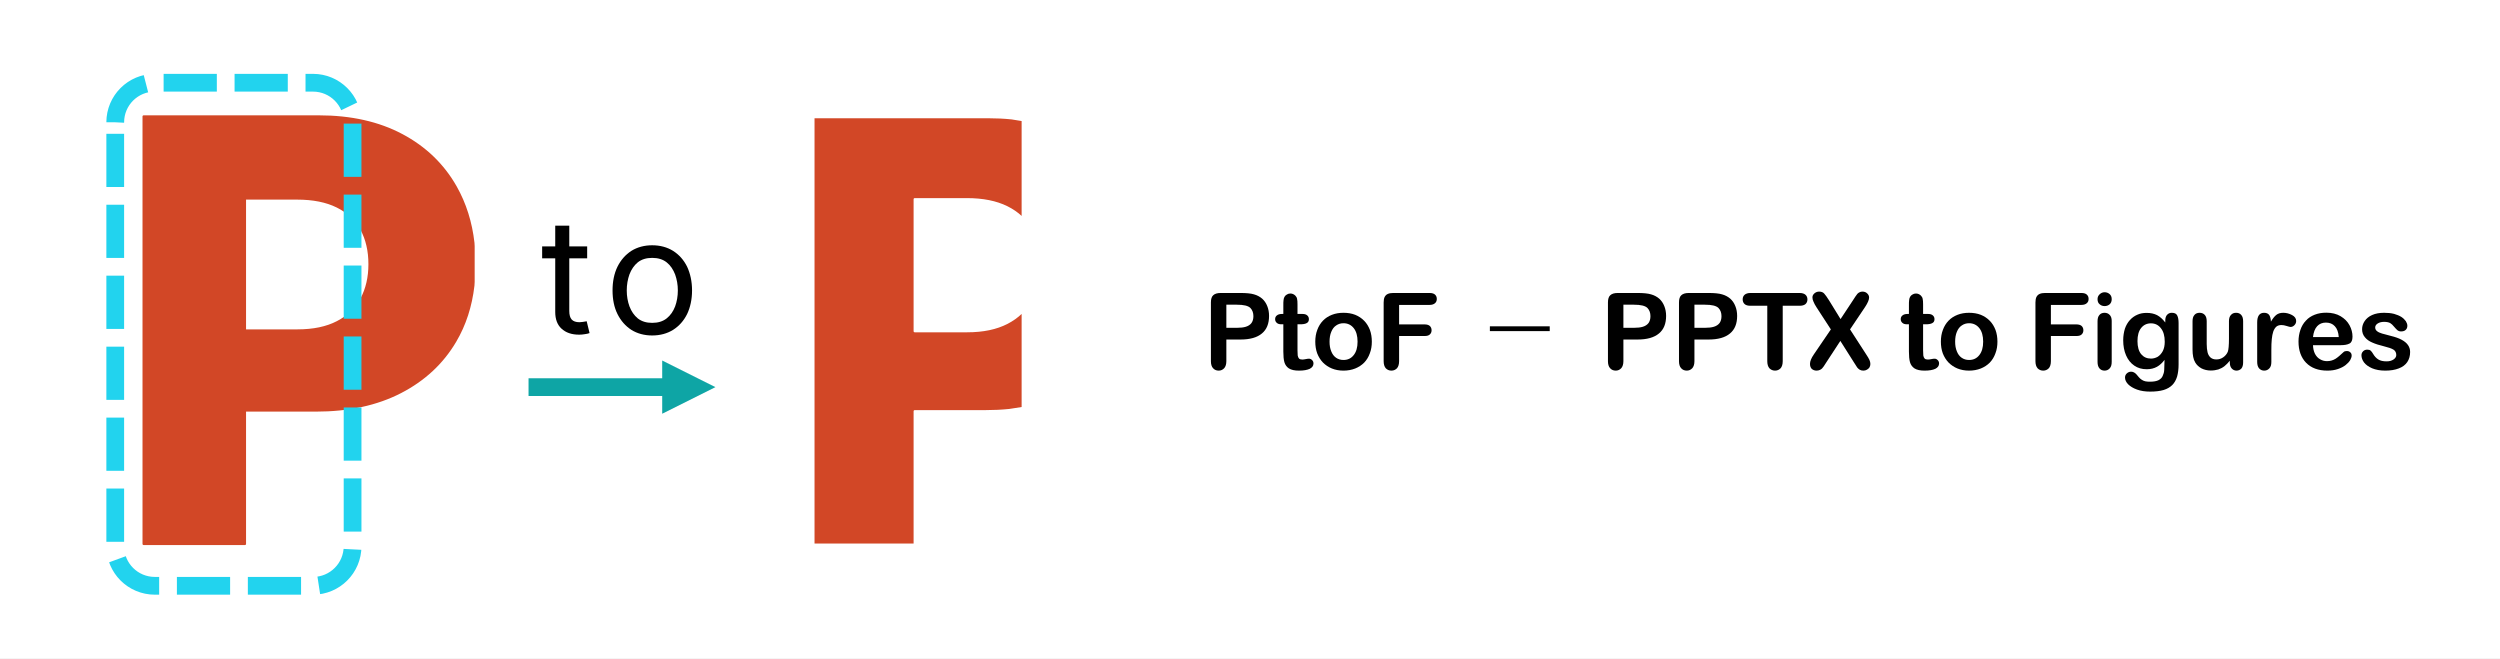
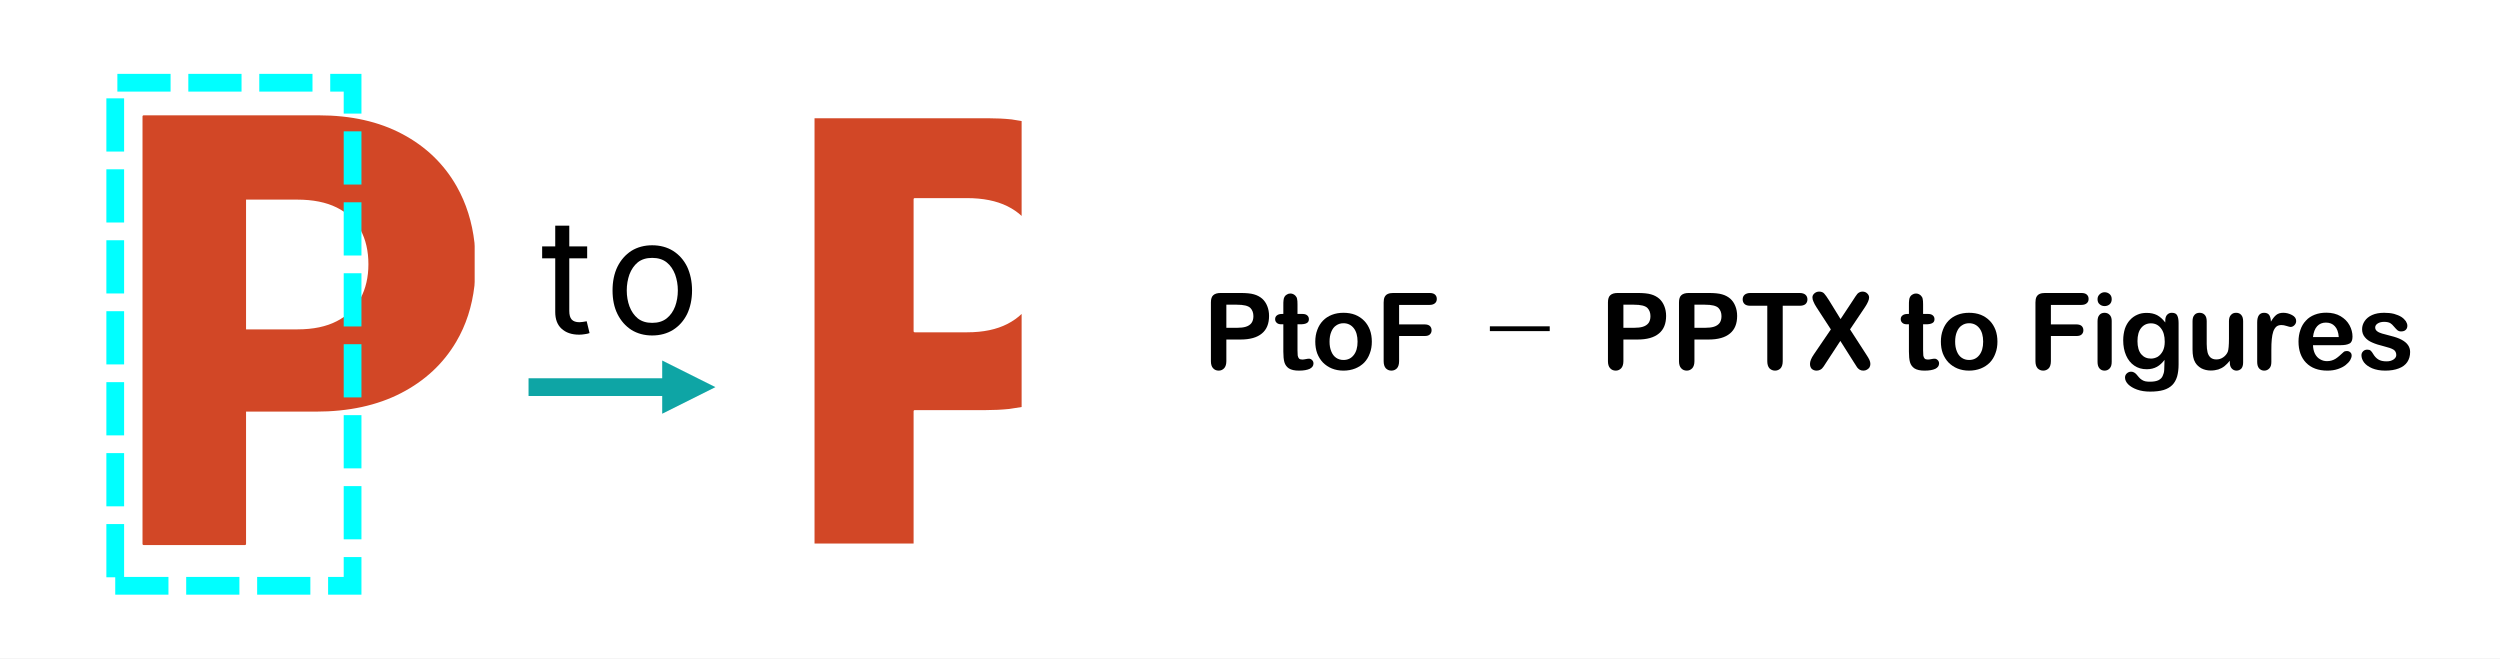
<svg xmlns="http://www.w3.org/2000/svg" xmlns:xlink="http://www.w3.org/1999/xlink" version="1.1" width="845.623" height="222.68" viewBox="0 0 845.623 222.68">
  <defs>
    <clipPath id="clip_1">
      <path transform="matrix(1,0,0,-1,-86.66055,458.0651)" d="M86.661 235.385H932.284V458.065H86.661Z" />
    </clipPath>
    <clipPath id="clip_2">
      <path transform="matrix(1,0,0,-1,-86.66055,458.0651)" d="M0 0H960V540H0Z" />
    </clipPath>
    <clipPath id="clip_3">
      <path transform="matrix(1,0,0,-1,-86.66055,458.0651)" d="M0 0H960V540H0Z" clip-rule="evenodd" />
    </clipPath>
    <clipPath id="clip_4">
      <path transform="matrix(1,0,0,-1,-86.66055,458.0651)" d="M0 0H960V540H0Z" clip-rule="evenodd" />
    </clipPath>
    <path id="font_5_888" d="M.292 .546V.471H.01V.546H.292M.092 .676H.18V.142C.18 .117 .185 .099 .195 .088 .205 .077 .221 .071 .244 .071 .25 .071 .257 .072 .265 .073 .274 .075 .282 .076 .289 .077L.307 .003C.298-0 .288-.003 .276-.004 .265-.006 .253-.007 .242-.007 .194-.007 .158 .006 .131 .031 .105 .055 .092 .09 .092 .135V.676Z" />
    <path id="font_5_790" d="M.299-.012C.25-.012 .206 0 .169 .023 .132 .047 .103 .08 .082 .122 .061 .164 .051 .214 .051 .27 .051 .326 .061 .376 .082 .419 .103 .461 .132 .494 .169 .518 .206 .541 .25 .553 .299 .553 .349 .553 .393 .541 .43 .518 .468 .494 .497 .461 .518 .419 .538 .376 .549 .326 .549 .27 .549 .214 .538 .164 .518 .122 .497 .08 .468 .047 .43 .023 .393 0 .349-.012 .299-.012M.299 .067C.336 .067 .366 .076 .39 .095 .414 .114 .431 .139 .443 .17 .454 .2 .46 .234 .46 .27 .46 .306 .454 .339 .443 .37 .431 .401 .414 .427 .39 .446 .366 .465 .336 .474 .299 .474 .263 .474 .233 .465 .209 .446 .186 .427 .169 .402 .157 .371 .146 .34 .14 .306 .14 .27 .14 .234 .146 .2 .157 .17 .169 .139 .186 .114 .209 .095 .233 .076 .263 .067 .299 .067Z" />
    <clipPath id="clip_6">
      <path transform="matrix(1,0,0,-1,-86.66055,458.0651)" d="M0 0H960V540H0Z" clip-rule="evenodd" />
    </clipPath>
    <path id="font_7_51" d="M.356 .279H.223V.076C.223 .047 .216 .025 .203 .01 .189-.005 .172-.013 .151-.013 .129-.013 .111-.005 .098 .01 .085 .024 .078 .046 .078 .075V.627C.078 .659 .085 .682 .1 .695 .115 .709 .138 .716 .17 .716H.356C.411 .716 .453 .712 .483 .703 .512 .695 .538 .681 .559 .663 .58 .644 .596 .621 .607 .593 .618 .566 .624 .535 .624 .501 .624 .428 .602 .373 .557 .336 .512 .298 .445 .279 .356 .279M.321 .606H.223V.389H.321C.355 .389 .384 .392 .406 .399 .429 .406 .447 .418 .459 .434 .471 .451 .477 .472 .477 .498 .477 .529 .468 .555 .449 .575 .428 .596 .386 .606 .321 .606Z" />
    <path id="font_7_87" d="M.076 .519H.091V.598C.091 .62 .091 .637 .093 .649 .094 .661 .097 .671 .102 .68 .107 .689 .115 .697 .125 .702 .134 .708 .145 .711 .157 .711 .174 .711 .189 .705 .203 .692 .212 .683 .218 .673 .22 .661 .223 .649 .224 .632 .224 .609V.519H.273C.292 .519 .306 .514 .316 .505 .326 .496 .331 .485 .331 .47 .331 .452 .324 .44 .31 .433 .296 .425 .275 .422 .249 .422H.224V.177C.224 .156 .225 .14 .226 .129 .228 .117 .232 .108 .238 .101 .244 .094 .255 .091 .269 .091 .277 .091 .287 .092 .301 .095 .314 .098 .325 .099 .332 .099 .343 .099 .352 .095 .361 .086 .37 .077 .374 .067 .374 .054 .374 .032 .362 .016 .339 .004 .315-.007 .282-.013 .238-.013 .196-.013 .165-.006 .143 .008 .122 .022 .108 .042 .101 .066 .094 .091 .091 .124 .091 .166V.422H.073C.054 .422 .039 .426 .029 .436 .019 .445 .014 .456 .014 .47 .014 .485 .019 .496 .03 .505 .041 .514 .056 .519 .076 .519Z" />
    <path id="font_7_82" d="M.568 .259C.568 .219 .562 .182 .549 .149 .537 .115 .519 .086 .496 .062 .472 .038 .444 .02 .412 .007 .379-.006 .342-.013 .302-.013 .261-.013 .225-.006 .193 .007 .161 .02 .133 .039 .109 .063 .086 .087 .068 .116 .055 .149 .043 .182 .037 .219 .037 .259 .037 .299 .043 .336 .056 .37 .068 .403 .086 .432 .109 .456 .132 .48 .16 .498 .193 .511 .226 .524 .262 .53 .302 .53 .342 .53 .379 .524 .412 .511 .444 .498 .473 .479 .496 .455 .52 .431 .537 .402 .55 .369 .562 .336 .568 .299 .568 .259M.434 .259C.434 .313 .422 .356 .398 .386 .374 .416 .342 .432 .302 .432 .276 .432 .253 .425 .233 .411 .213 .398 .198 .378 .187 .351 .176 .325 .171 .294 .171 .259 .171 .224 .176 .194 .187 .168 .197 .142 .212 .122 .232 .108 .252 .094 .275 .087 .302 .087 .342 .087 .374 .102 .398 .133 .422 .163 .434 .205 .434 .259Z" />
    <path id="font_7_41" d="M.506 .604H.22V.421H.459C.481 .421 .498 .416 .509 .406 .519 .396 .525 .383 .525 .366 .525 .349 .519 .336 .508 .326 .497 .316 .481 .312 .459 .312H.22V.076C.22 .046 .213 .024 .2 .009 .186-.005 .169-.013 .148-.013 .126-.013 .109-.005 .095 .009 .082 .024 .075 .046 .075 .076V.627C.075 .648 .078 .665 .084 .678 .091 .691 .1 .701 .114 .707 .127 .713 .144 .716 .164 .716H.506C.529 .716 .546 .711 .557 .701 .569 .69 .574 .677 .574 .66 .574 .644 .569 .63 .557 .62 .546 .61 .529 .604 .506 .604Z" />
    <clipPath id="clip_8">
      <path transform="matrix(1,0,0,-1,-86.66055,458.0651)" d="M0 0H960V540H0Z" clip-rule="evenodd" />
    </clipPath>
    <path id="font_9_695" d="M.781 .403V.358H.219V.403H.781Z" />
    <clipPath id="clip_10">
      <path transform="matrix(1,0,0,-1,-86.66055,458.0651)" d="M0 0H960V540H0Z" clip-rule="evenodd" />
    </clipPath>
    <path id="font_7_55" d="M.543 .596H.385V.076C.385 .046 .378 .024 .365 .009 .351-.005 .334-.013 .313-.013 .292-.013 .274-.005 .26 .009 .247 .024 .24 .046 .24 .076V.596H.082C.057 .596 .039 .601 .027 .612 .015 .623 .009 .638 .009 .656 .009 .674 .015 .689 .028 .7 .04 .71 .058 .716 .082 .716H.543C.568 .716 .587 .71 .599 .699 .611 .688 .617 .673 .617 .656 .617 .638 .611 .623 .599 .612 .586 .601 .568 .596 .543 .596Z" />
    <path id="font_7_59" d="M.052 .139 .212 .374 .077 .582C.064 .602 .055 .619 .049 .634 .042 .648 .039 .662 .039 .675 .039 .689 .045 .701 .057 .712 .07 .723 .084 .729 .102 .729 .122 .729 .138 .723 .149 .711 .16 .699 .176 .677 .196 .645L.303 .471 .418 .645C.427 .659 .435 .672 .442 .682 .449 .693 .455 .701 .461 .708 .468 .715 .475 .72 .482 .723 .49 .727 .499 .729 .509 .729 .527 .729 .542 .723 .553 .712 .565 .701 .571 .688 .571 .673 .571 .652 .558 .622 .533 .584L.392 .374 .544 .139C.558 .118 .568 .101 .574 .088 .58 .074 .583 .062 .583 .049 .583 .038 .58 .028 .575 .018 .569 .009 .561 .001 .551-.004 .541-.01 .53-.013 .517-.013 .503-.013 .492-.01 .482-.004 .473 .002 .465 .009 .459 .017 .454 .026 .443 .042 .427 .067L.301 .266 .167 .061C.157 .044 .149 .033 .145 .027 .14 .02 .135 .014 .129 .007 .123 .001 .115-.004 .107-.007 .098-.011 .089-.013 .077-.013 .06-.013 .045-.007 .033 .003 .022 .014 .016 .03 .016 .05 .016 .075 .028 .104 .052 .139Z" />
    <path id="font_7_3" d="M0 0Z" />
    <path id="font_7_76" d="M.202 .454V.069C.202 .042 .196 .022 .183 .008 .17-.006 .154-.013 .135-.013 .115-.013 .099-.006 .087 .008 .075 .022 .069 .042 .069 .069V.451C.069 .477 .075 .497 .087 .51 .099 .524 .115 .53 .135 .53 .154 .53 .17 .524 .183 .51 .196 .497 .202 .478 .202 .454M.136 .593C.118 .593 .102 .598 .089 .61 .075 .621 .069 .637 .069 .658 .069 .677 .076 .692 .089 .704 .103 .717 .118 .723 .136 .723 .153 .723 .169 .717 .182 .706 .195 .695 .202 .679 .202 .658 .202 .638 .196 .622 .183 .61 .17 .599 .154 .593 .136 .593Z" />
    <path id="font_7_74" d="M.559 .433V.045C.559 .001 .554-.037 .545-.069 .535-.101 .52-.128 .5-.148 .479-.169 .451-.185 .418-.195 .384-.205 .342-.21 .292-.21 .246-.21 .205-.204 .169-.191 .133-.178 .105-.161 .085-.141 .066-.121 .056-.1 .056-.078 .056-.062 .062-.049 .073-.039 .084-.029 .097-.023 .113-.023 .132-.023 .149-.032 .164-.049 .171-.058 .179-.066 .186-.075 .194-.084 .202-.092 .212-.098 .221-.105 .232-.109 .245-.113 .258-.116 .273-.117 .29-.117 .325-.117 .351-.112 .37-.103 .389-.093 .403-.08 .41-.062 .418-.045 .423-.027 .424-.007 .425 .013 .426 .045 .427 .088 .406 .06 .383 .038 .356 .023 .329 .008 .297 0 .26 0 .215 0 .176 .011 .143 .034 .109 .057 .084 .089 .066 .13 .048 .171 .039 .218 .039 .272 .039 .312 .045 .348 .055 .381 .066 .413 .082 .44 .102 .462 .122 .484 .146 .501 .172 .512 .198 .524 .227 .529 .259 .529 .297 .529 .329 .522 .357 .508 .385 .493 .41 .47 .434 .439V.458C.434 .481 .44 .499 .451 .511 .463 .524 .477 .53 .495 .53 .521 .53 .538 .522 .546 .505 .555 .488 .559 .464 .559 .433M.173 .264C.173 .21 .185 .169 .208 .141 .232 .113 .262 .1 .3 .1 .322 .1 .343 .106 .363 .117 .382 .129 .398 .147 .411 .171 .423 .195 .429 .224 .429 .258 .429 .313 .417 .355 .393 .385 .369 .416 .338 .431 .299 .431 .261 .431 .23 .416 .207 .387 .184 .358 .173 .317 .173 .264Z" />
    <path id="font_7_88" d="M.415 .063V.08C.399 .06 .382 .043 .365 .029 .347 .015 .328 .005 .307-.002 .286-.008 .263-.012 .236-.012 .204-.012 .175-.005 .149 .008 .124 .022 .104 .04 .09 .064 .073 .092 .065 .133 .065 .186V.451C.065 .477 .071 .497 .083 .51 .095 .524 .111 .53 .131 .53 .151 .53 .167 .524 .18 .51 .192 .497 .198 .477 .198 .451V.237C.198 .206 .201 .18 .206 .159 .211 .138 .221 .122 .234 .11 .248 .098 .266 .092 .289 .092 .312 .092 .333 .098 .353 .112 .372 .125 .387 .143 .396 .164 .403 .183 .407 .224 .407 .288V.451C.407 .477 .413 .497 .426 .51 .438 .524 .454 .53 .474 .53 .494 .53 .51 .524 .522 .51 .534 .497 .54 .477 .54 .451V.064C.54 .038 .534 .019 .523 .006 .511-.006 .496-.013 .478-.013 .46-.013 .445-.006 .433 .007 .421 .02 .415 .039 .415 .063Z" />
    <path id="font_7_85" d="M.201 .18V.068C.201 .041 .195 .021 .182 .008 .169-.006 .153-.013 .134-.013 .115-.013 .099-.006 .086 .008 .074 .022 .068 .042 .068 .069V.44C.068 .5 .09 .53 .133 .53 .155 .53 .171 .523 .181 .509 .19 .495 .196 .474 .197 .447 .213 .474 .229 .495 .246 .509 .263 .523 .285 .53 .313 .53 .341 .53 .368 .523 .395 .509 .421 .495 .434 .477 .434 .453 .434 .437 .428 .424 .417 .413 .406 .402 .394 .397 .381 .397 .376 .397 .364 .4 .345 .406 .327 .412 .31 .415 .296 .415 .276 .415 .26 .41 .248 .4 .236 .389 .226 .374 .219 .354 .212 .334 .208 .31 .205 .282 .202 .254 .201 .22 .201 .18Z" />
    <path id="font_7_72" d="M.441 .226H.18C.181 .195 .187 .169 .198 .146 .21 .123 .226 .105 .246 .094 .266 .082 .287 .076 .311 .076 .327 .076 .342 .078 .355 .082 .368 .086 .381 .091 .393 .099 .405 .107 .417 .116 .427 .125 .438 .134 .451 .146 .468 .162 .475 .168 .484 .171 .497 .171 .511 .171 .522 .167 .53 .159 .539 .152 .543 .141 .543 .128 .543 .116 .538 .101 .529 .085 .519 .069 .505 .054 .486 .039 .467 .024 .443 .012 .414 .002 .385-.008 .352-.013 .315-.013 .229-.013 .163 .012 .115 .061 .068 .11 .044 .176 .044 .26 .044 .299 .05 .336 .062 .37 .073 .403 .09 .432 .113 .456 .135 .481 .163 .499 .196 .512 .229 .525 .265 .531 .305 .531 .357 .531 .402 .52 .439 .498 .476 .476 .504 .448 .523 .413 .542 .378 .551 .342 .551 .306 .551 .272 .541 .25 .522 .241 .503 .231 .476 .226 .441 .226M.18 .302H.422C.419 .347 .406 .382 .385 .404 .364 .427 .336 .438 .301 .438 .268 .438 .24 .427 .219 .404 .198 .381 .185 .347 .18 .302Z" />
    <path id="font_7_86" d="M.498 .162C.498 .125 .489 .094 .471 .067 .453 .041 .427 .021 .392 .008 .357-.006 .314-.013 .264-.013 .216-.013 .175-.005 .141 .009 .107 .024 .082 .042 .065 .064 .049 .086 .041 .109 .041 .131 .041 .146 .046 .158 .057 .169 .067 .179 .08 .184 .096 .184 .11 .184 .121 .181 .128 .174 .136 .167 .143 .157 .15 .145 .164 .121 .18 .104 .199 .092 .218 .08 .244 .074 .277 .074 .304 .074 .325 .08 .343 .092 .36 .104 .368 .118 .368 .133 .368 .156 .359 .173 .342 .184 .324 .195 .295 .205 .254 .215 .208 .226 .171 .238 .142 .251 .113 .263 .09 .28 .073 .301 .056 .321 .047 .346 .047 .376 .047 .403 .055 .428 .071 .452 .087 .476 .11 .495 .141 .509 .172 .523 .21 .53 .254 .53 .288 .53 .319 .527 .347 .52 .374 .512 .397 .503 .416 .491 .434 .479 .448 .465 .458 .451 .467 .436 .472 .422 .472 .408 .472 .392 .467 .38 .457 .37 .447 .36 .432 .355 .413 .355 .399 .355 .388 .359 .378 .367 .369 .375 .358 .387 .345 .402 .335 .415 .323 .426 .31 .434 .296 .441 .277 .445 .254 .445 .23 .445 .21 .44 .194 .43 .178 .42 .17 .407 .17 .392 .17 .378 .176 .366 .188 .357 .199 .348 .215 .341 .235 .335 .255 .329 .282 .322 .317 .313 .358 .303 .392 .291 .418 .277 .444 .263 .464 .247 .478 .227 .491 .208 .498 .187 .498 .162Z" />
  </defs>
  <g clip-path="url(#clip_1)">
    <g clip-path="url(#clip_2)">
      <g clip-path="url(#clip_3)">
        <path transform="matrix(1,0,0,-1,-86.66055,458.0651)" d="M0 0H960V540H0Z" fill="#ffffff" fill-rule="evenodd" />
      </g>
      <path transform="matrix(1,0,0,-1,-86.66055,458.0651)" d="M361.8 418.44H421C423.72 418.44 426.34 418.31 428.87 418.05L432.6 417.44V383.97L432.05 384.68C430.68 385.97 429.09 387.06 427.26 387.97 423.6 389.78 419.09 390.68 413.72 390.68H396.06V346.04H413.82C419.19 346.04 423.68 346.98 427.31 348.86 429.12 349.8 430.7 350.92 432.06 352.23L432.6 352.94V320.07L428.04 319.36C425.46 319.1 422.79 318.97 420.03 318.97H396.06V273.84H361.8V418.44Z" fill="#d24726" fill-rule="evenodd" />
      <path transform="matrix(1,0,0,-1,-86.66055,458.0651)" stroke-width=".75" stroke-linecap="butt" stroke-linejoin="round" fill="none" stroke="#ffffff" d="M361.8 418.44H421C423.72 418.44 426.34 418.31 428.87 418.05L432.6 417.44V383.97L432.05 384.68C430.68 385.97 429.09 387.06 427.26 387.97 423.6 389.78 419.09 390.68 413.72 390.68H396.06V346.04H413.82C419.19 346.04 423.68 346.98 427.31 348.86 429.12 349.8 430.7 350.92 432.06 352.23L432.6 352.94V320.07L428.04 319.36C425.46 319.1 422.79 318.97 420.03 318.97H396.06V273.84H361.8V418.44Z" />
      <g clip-path="url(#clip_4)">
        <use data-text="t" xlink:href="#font_5_888" transform="matrix(54,0,0,-54,182.8394,112.8251)" />
        <use data-text="o" xlink:href="#font_5_790" transform="matrix(54,0,0,-54,204.4395,112.8251)" />
      </g>
      <path transform="matrix(1,0,0,-1,-86.66055,458.0651)" d="M265.44 330.12H313.65V324.12H265.44ZM310.65 336.12 328.65 327.12 310.65 318.12Z" fill="#0ea5a5" />
      <g clip-path="url(#clip_6)">
        <use data-text="P" xlink:href="#font_7_51" transform="matrix(36.024,0,0,-36.024,406.7795,124.895)" />
        <use data-text="t" xlink:href="#font_7_87" transform="matrix(36.024,0,0,-36.024,430.8075,124.895)" />
        <use data-text="o" xlink:href="#font_7_82" transform="matrix(36.024,0,0,-36.024,443.56,124.895)" />
        <use data-text="F" xlink:href="#font_7_41" transform="matrix(36.024,0,0,-36.024,465.3185,124.895)" />
      </g>
      <g clip-path="url(#clip_8)">
        <use data-text="－" xlink:href="#font_9_695" transform="matrix(36.024,0,0,-36.024,496.0594,124.895)" />
      </g>
      <g clip-path="url(#clip_10)">
        <use data-text="P" xlink:href="#font_7_51" transform="matrix(36.024,0,0,-36.024,541.0795,124.895)" />
        <use data-text="P" xlink:href="#font_7_51" transform="matrix(36.024,0,0,-36.024,565.1074,124.895)" />
        <use data-text="T" xlink:href="#font_7_55" transform="matrix(36.024,0,0,-36.024,589.1355,124.895)" />
        <use data-text="X" xlink:href="#font_7_59" transform="matrix(36.024,0,0,-36.024,611.6505,124.895)" />
        <use data-text=" " xlink:href="#font_7_3" transform="matrix(36.024,0,0,-36.024,633.409,124.895)" />
        <use data-text="t" xlink:href="#font_7_87" transform="matrix(36.024,0,0,-36.024,642.4149,124.895)" />
        <use data-text="o" xlink:href="#font_7_82" transform="matrix(36.024,0,0,-36.024,655.1675,124.895)" />
        <use data-text=" " xlink:href="#font_7_3" transform="matrix(36.024,0,0,-36.024,676.7819,124.895)" />
        <use data-text="F" xlink:href="#font_7_41" transform="matrix(36.024,0,0,-36.024,685.7879,124.895)" />
        <use data-text="i" xlink:href="#font_7_76" transform="matrix(36.024,0,0,-36.024,707.006,124.895)" />
        <use data-text="g" xlink:href="#font_7_74" transform="matrix(36.024,0,0,-36.024,716.7685,124.895)" />
        <use data-text="u" xlink:href="#font_7_88" transform="matrix(36.024,0,0,-36.024,739.2835,124.895)" />
        <use data-text="r" xlink:href="#font_7_85" transform="matrix(36.024,0,0,-36.024,761.042,124.895)" />
        <use data-text="e" xlink:href="#font_7_72" transform="matrix(36.024,0,0,-36.024,775.8838,124.895)" />
        <use data-text="s" xlink:href="#font_7_86" transform="matrix(36.024,0,0,-36.024,797.2821,124.895)" />
      </g>
      <path transform="matrix(1,0,0,-1,-86.66055,458.0651)" d="M135.24 418.68H194.46C205.33 418.68 214.72 416.58 222.62 412.37 230.51 408.17 236.58 402.31 240.82 394.81 244 389.18 245.99 382.88 246.78 375.9L246.84 374.83V362.69L246.77 361.47C245.96 354.48 243.93 348.22 240.67 342.69 236.34 335.32 230.16 329.56 222.13 325.42 214.1 321.28 204.56 319.21 193.49 319.21H169.51V274.08H135.24V418.68ZM169.51 390.92V346.28H187.28C192.65 346.28 197.15 347.22 200.77 349.1 204.4 350.97 207.11 353.59 208.93 356.96 210.74 360.32 211.65 364.24 211.65 368.7 211.65 373.23 210.74 377.16 208.93 380.49 207.11 383.82 204.38 386.4 200.72 388.21 197.07 390.02 192.55 390.92 187.18 390.92H169.51Z" fill="#d24726" fill-rule="evenodd" />
      <path transform="matrix(1,0,0,-1,-86.66055,458.0651)" stroke-width=".75" stroke-linecap="butt" stroke-linejoin="round" fill="none" stroke="#d24726" d="M135.24 418.68H194.46C205.33 418.68 214.72 416.58 222.62 412.37 230.51 408.17 236.58 402.31 240.82 394.81 244 389.18 245.99 382.88 246.78 375.9L246.84 374.83V362.69L246.77 361.47C245.96 354.48 243.93 348.22 240.67 342.69 236.34 335.32 230.16 329.56 222.13 325.42 214.1 321.28 204.56 319.21 193.49 319.21H169.51V274.08H135.24V418.68ZM169.51 390.92V346.28H187.28C192.65 346.28 197.15 347.22 200.77 349.1 204.4 350.97 207.11 353.59 208.93 356.96 210.74 360.32 211.65 364.24 211.65 368.7 211.65 373.23 210.74 377.16 208.93 380.49 207.11 383.82 204.38 386.4 200.72 388.21 197.07 390.02 192.55 390.92 187.18 390.92H169.51Z" />
-       <path transform="matrix(1,0,0,-1,-86.66055,458.0651)" stroke-width="6" stroke-linecap="butt" stroke-dasharray="18,6" stroke-miterlimit="8" stroke-linejoin="miter" fill="none" stroke="#22d3ee" d="M125.64 416.7C125.64 424.09 131.63 430.08 139.02 430.08H192.54C199.93 430.08 205.92 424.09 205.92 416.7V273.3C205.92 265.91 199.93 259.92 192.54 259.92H139.02C131.63 259.92 125.64 265.91 125.64 273.3Z" />
+       <path transform="matrix(1,0,0,-1,-86.66055,458.0651)" stroke-width="6" stroke-linecap="butt" stroke-dasharray="18,6" stroke-miterlimit="8" stroke-linejoin="miter" fill="none" stroke="#00ffff" d="M125.64 259.92H205.92V430.08H125.64Z" />
    </g>
  </g>
</svg>
